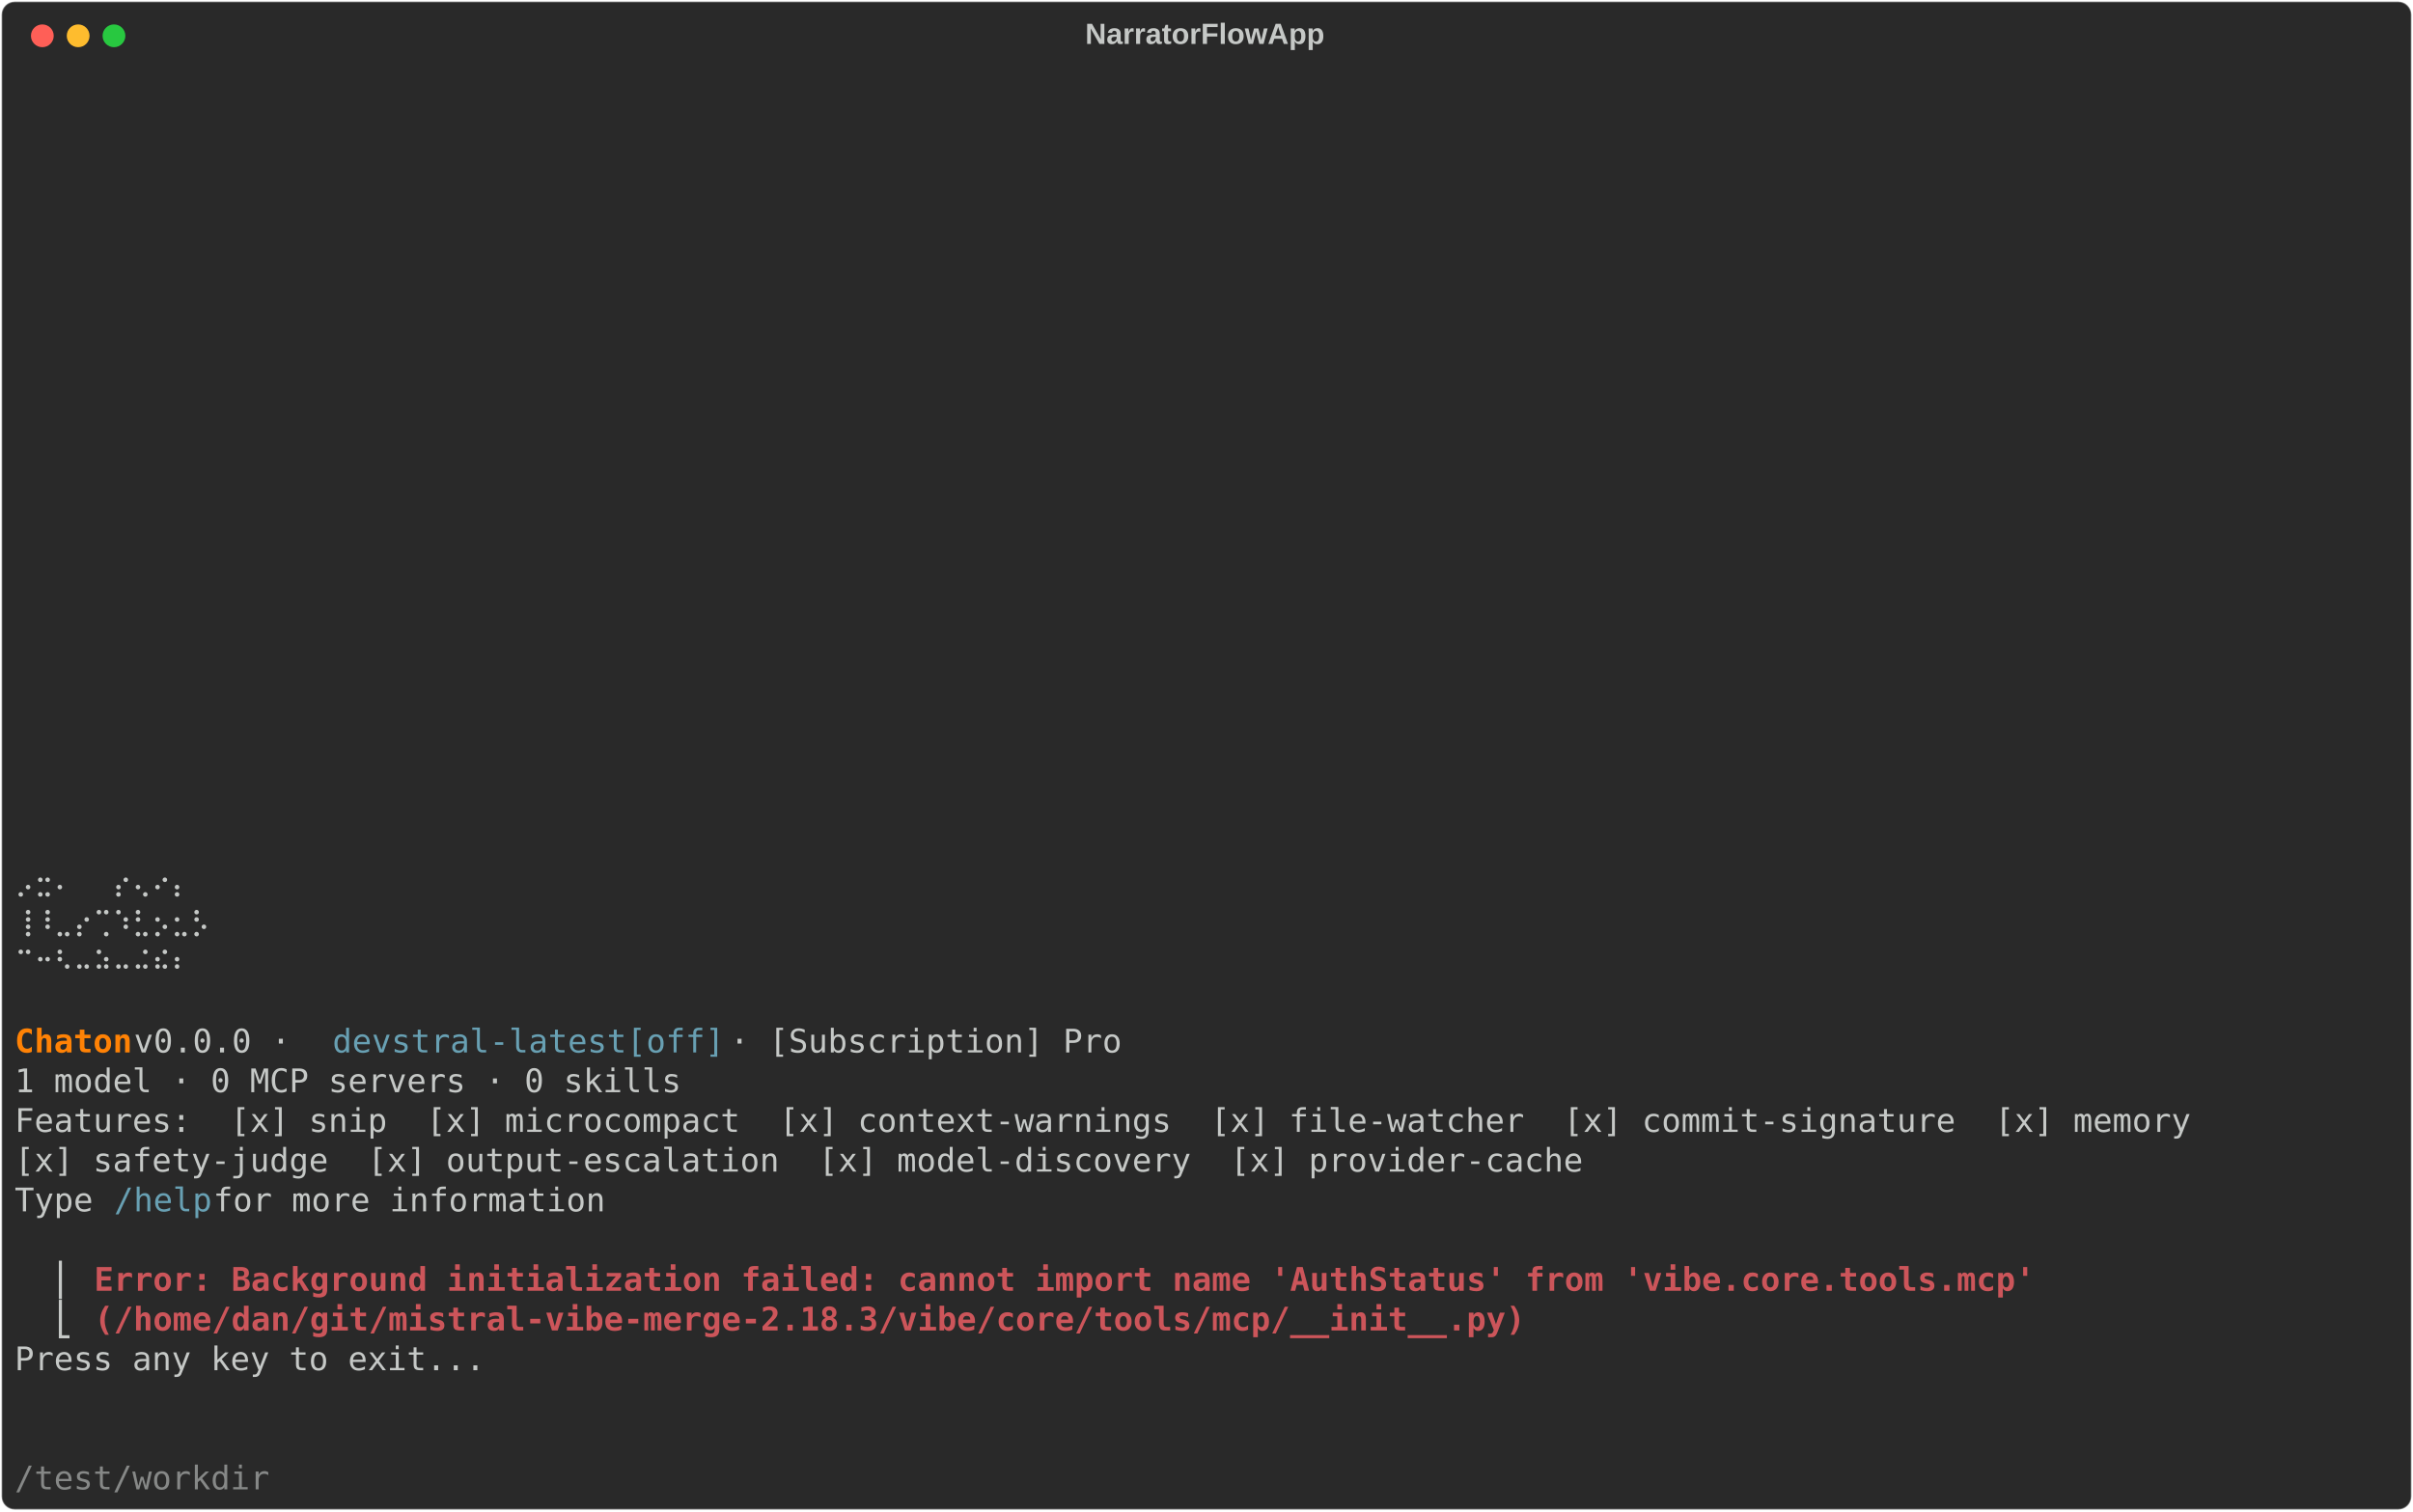
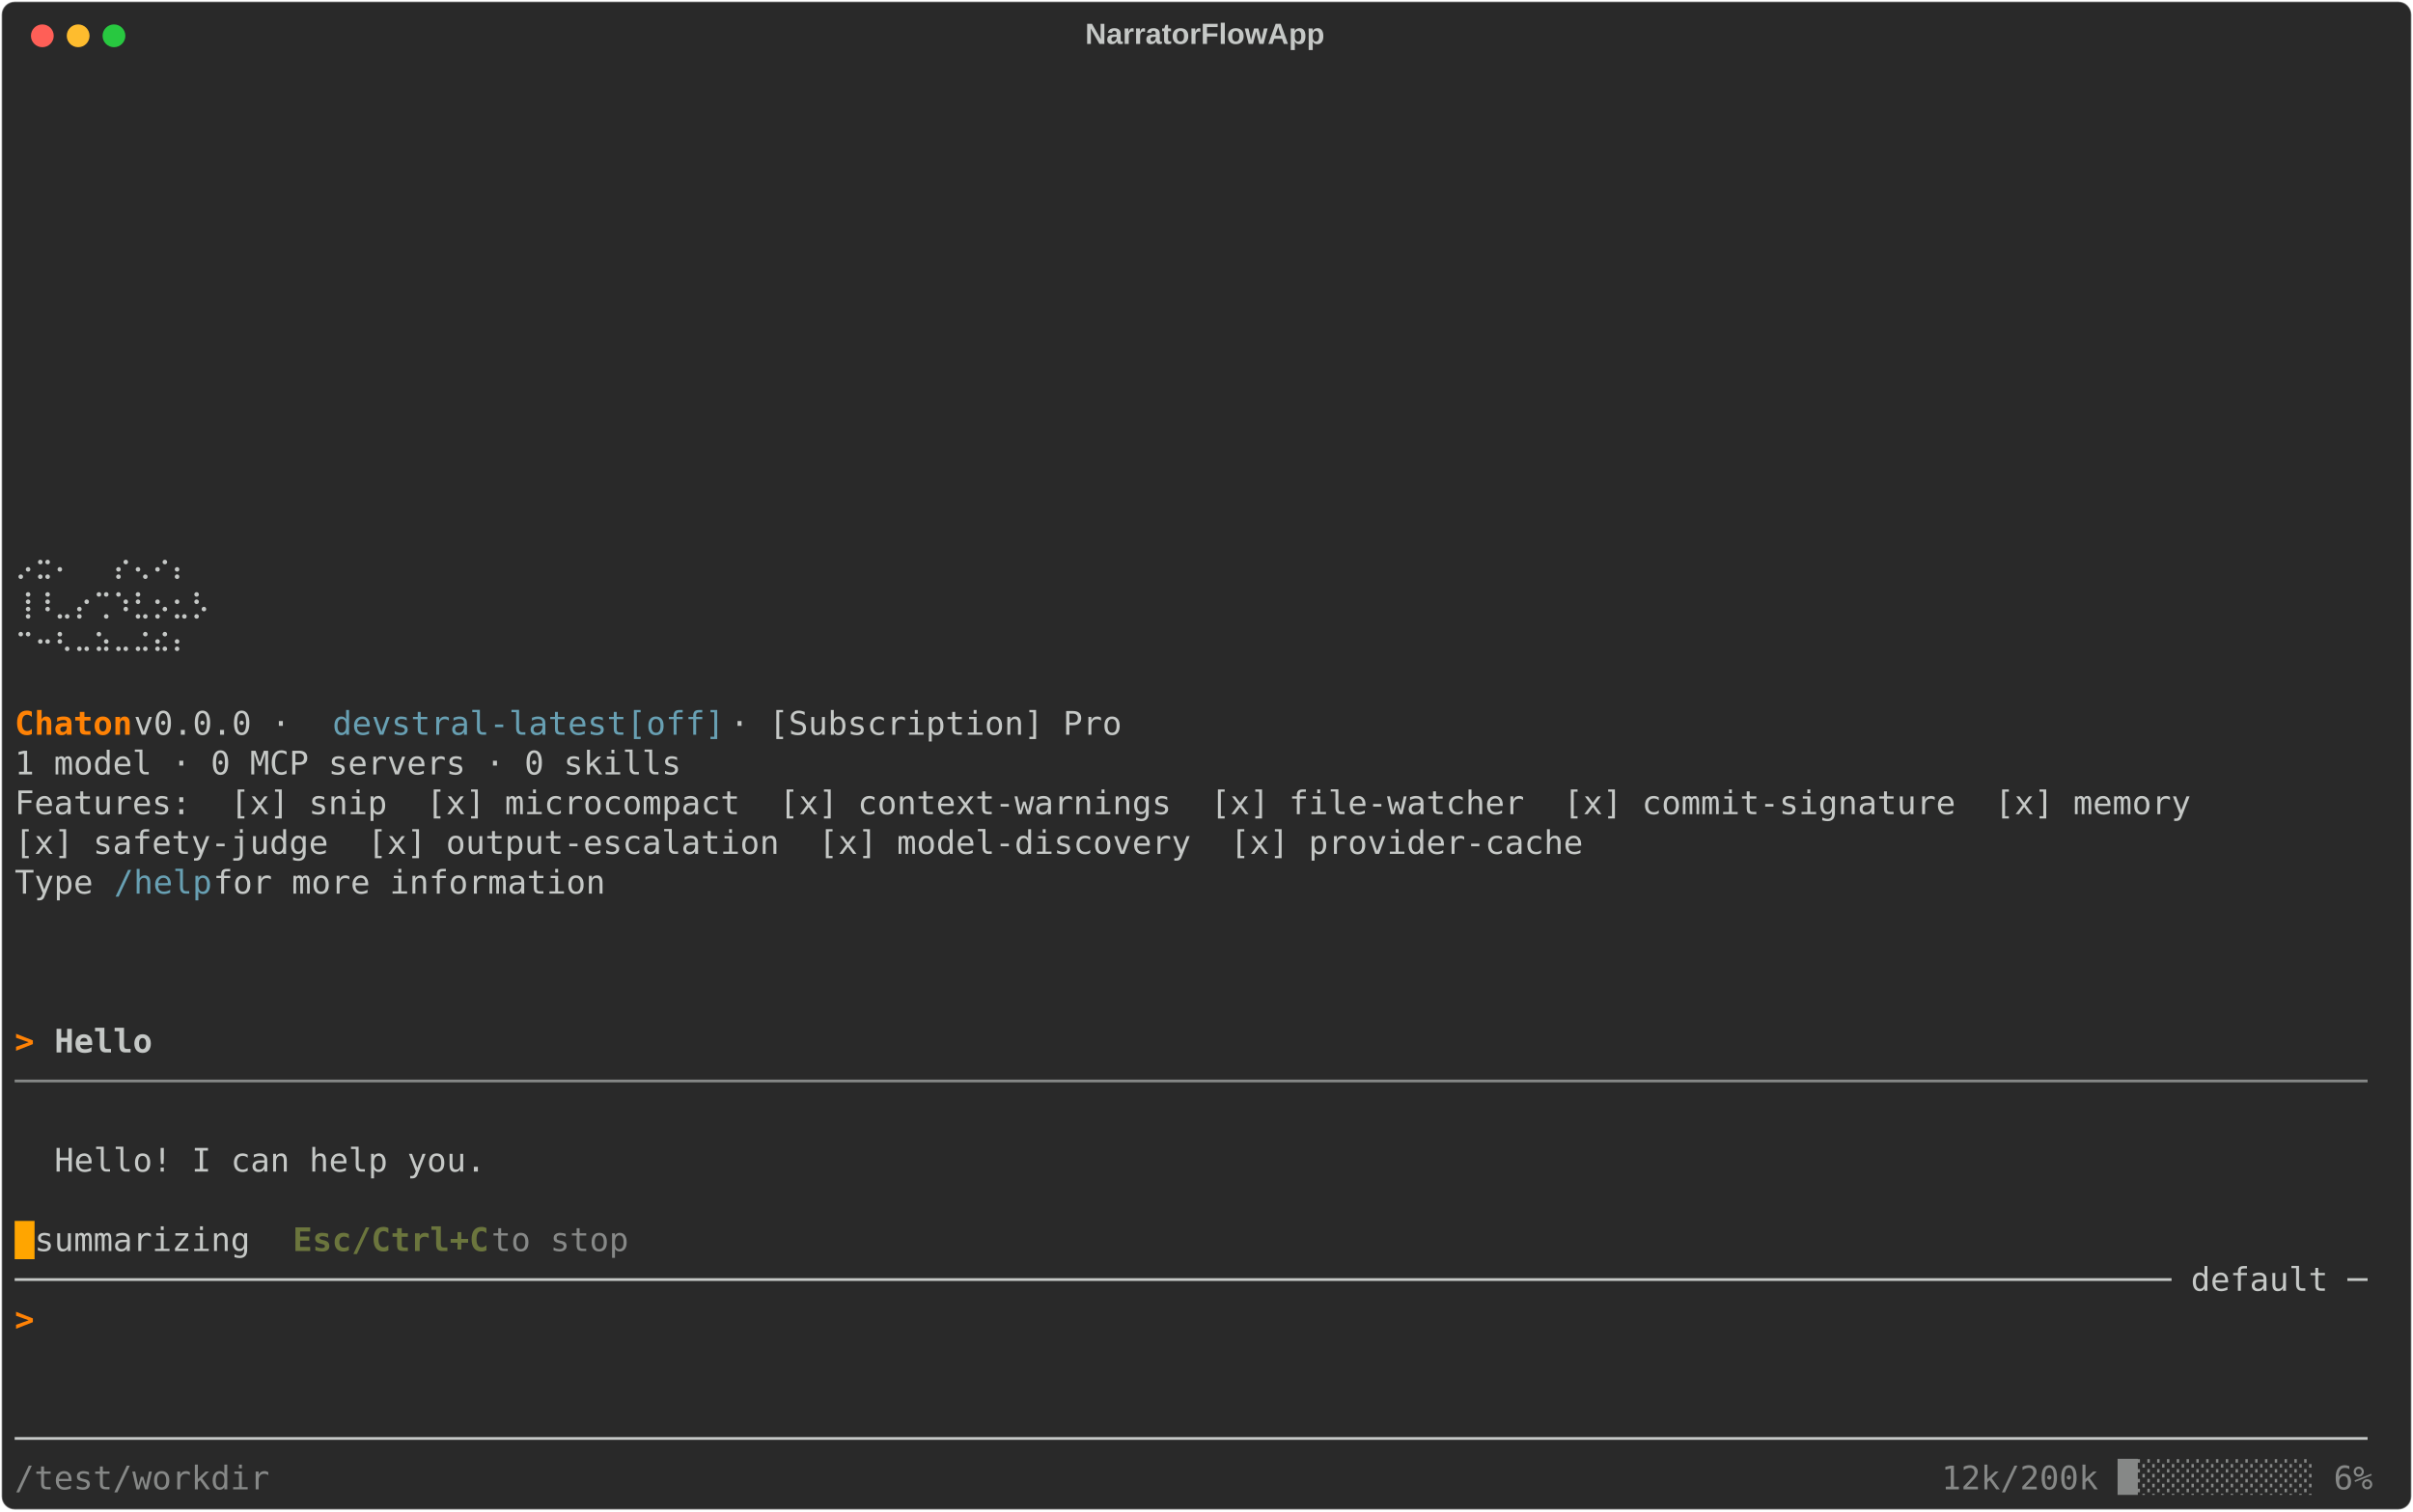
<svg xmlns="http://www.w3.org/2000/svg" class="rich-terminal" viewBox="0 0 1482 928.4">
  <style>

    @font-face {
        font-family: "Fira Code";
        src: local("FiraCode-Regular"),
                url("https://cdnjs.cloudflare.com/ajax/libs/firacode/6.2.0/woff2/FiraCode-Regular.woff2") format("woff2"),
                url("https://cdnjs.cloudflare.com/ajax/libs/firacode/6.2.0/woff/FiraCode-Regular.woff") format("woff");
        font-style: normal;
        font-weight: 400;
    }
    @font-face {
        font-family: "Fira Code";
        src: local("FiraCode-Bold"),
                url("https://cdnjs.cloudflare.com/ajax/libs/firacode/6.2.0/woff2/FiraCode-Bold.woff2") format("woff2"),
                url("https://cdnjs.cloudflare.com/ajax/libs/firacode/6.2.0/woff/FiraCode-Bold.woff") format("woff");
        font-style: bold;
        font-weight: 700;
    }

    .terminal-matrix {
        font-family: Fira Code, monospace;
        font-size: 20px;
        line-height: 24.4px;
        font-variant-east-asian: full-width;
    }

    .terminal-title {
        font-size: 18px;
        font-weight: bold;
        font-family: arial;
    }

    .terminal-r1 { fill: #c5c8c6 }
.terminal-r2 { fill: #ff8205;font-weight: bold }
.terminal-r3 { fill: #68a0b3 }
- .terminal-r4 { fill: #cc555a;font-weight: bold }
+ .terminal-r4 { fill: #c5c8c6;font-weight: bold }
.terminal-r5 { fill: #868887 }
+ .terminal-r6 { fill: #ffa500;font-weight: bold }
+ .terminal-r7 { fill: #6b753d;font-weight: bold }
    </style>
  <defs>
    <clipPath id="terminal-clip-terminal">
      <rect x="0" y="0" width="1463.0" height="877.4" />
    </clipPath>
    <clipPath id="terminal-line-0">
      <rect x="0" y="1.5" width="1464" height="24.65" />
    </clipPath>
    <clipPath id="terminal-line-1">
      <rect x="0" y="25.9" width="1464" height="24.65" />
    </clipPath>
    <clipPath id="terminal-line-2">
      <rect x="0" y="50.3" width="1464" height="24.65" />
    </clipPath>
    <clipPath id="terminal-line-3">
      <rect x="0" y="74.7" width="1464" height="24.65" />
    </clipPath>
    <clipPath id="terminal-line-4">
      <rect x="0" y="99.1" width="1464" height="24.65" />
    </clipPath>
    <clipPath id="terminal-line-5">
      <rect x="0" y="123.5" width="1464" height="24.65" />
    </clipPath>
    <clipPath id="terminal-line-6">
      <rect x="0" y="147.9" width="1464" height="24.65" />
    </clipPath>
    <clipPath id="terminal-line-7">
      <rect x="0" y="172.3" width="1464" height="24.65" />
    </clipPath>
    <clipPath id="terminal-line-8">
      <rect x="0" y="196.7" width="1464" height="24.65" />
    </clipPath>
    <clipPath id="terminal-line-9">
      <rect x="0" y="221.1" width="1464" height="24.65" />
    </clipPath>
    <clipPath id="terminal-line-10">
      <rect x="0" y="245.5" width="1464" height="24.65" />
    </clipPath>
    <clipPath id="terminal-line-11">
      <rect x="0" y="269.9" width="1464" height="24.65" />
    </clipPath>
    <clipPath id="terminal-line-12">
      <rect x="0" y="294.3" width="1464" height="24.65" />
    </clipPath>
    <clipPath id="terminal-line-13">
      <rect x="0" y="318.7" width="1464" height="24.65" />
    </clipPath>
    <clipPath id="terminal-line-14">
      <rect x="0" y="343.1" width="1464" height="24.65" />
    </clipPath>
    <clipPath id="terminal-line-15">
      <rect x="0" y="367.5" width="1464" height="24.65" />
    </clipPath>
    <clipPath id="terminal-line-16">
      <rect x="0" y="391.9" width="1464" height="24.65" />
    </clipPath>
    <clipPath id="terminal-line-17">
      <rect x="0" y="416.3" width="1464" height="24.65" />
    </clipPath>
    <clipPath id="terminal-line-18">
      <rect x="0" y="440.7" width="1464" height="24.65" />
    </clipPath>
    <clipPath id="terminal-line-19">
      <rect x="0" y="465.1" width="1464" height="24.65" />
    </clipPath>
    <clipPath id="terminal-line-20">
      <rect x="0" y="489.5" width="1464" height="24.65" />
    </clipPath>
    <clipPath id="terminal-line-21">
      <rect x="0" y="513.9" width="1464" height="24.65" />
    </clipPath>
    <clipPath id="terminal-line-22">
      <rect x="0" y="538.3" width="1464" height="24.65" />
    </clipPath>
    <clipPath id="terminal-line-23">
      <rect x="0" y="562.7" width="1464" height="24.65" />
    </clipPath>
    <clipPath id="terminal-line-24">
      <rect x="0" y="587.1" width="1464" height="24.65" />
    </clipPath>
    <clipPath id="terminal-line-25">
      <rect x="0" y="611.5" width="1464" height="24.65" />
    </clipPath>
    <clipPath id="terminal-line-26">
      <rect x="0" y="635.9" width="1464" height="24.65" />
    </clipPath>
    <clipPath id="terminal-line-27">
      <rect x="0" y="660.3" width="1464" height="24.65" />
    </clipPath>
    <clipPath id="terminal-line-28">
      <rect x="0" y="684.7" width="1464" height="24.65" />
    </clipPath>
    <clipPath id="terminal-line-29">
      <rect x="0" y="709.1" width="1464" height="24.65" />
    </clipPath>
    <clipPath id="terminal-line-30">
      <rect x="0" y="733.5" width="1464" height="24.65" />
    </clipPath>
    <clipPath id="terminal-line-31">
      <rect x="0" y="757.9" width="1464" height="24.65" />
    </clipPath>
    <clipPath id="terminal-line-32">
      <rect x="0" y="782.3" width="1464" height="24.65" />
    </clipPath>
    <clipPath id="terminal-line-33">
      <rect x="0" y="806.7" width="1464" height="24.65" />
    </clipPath>
    <clipPath id="terminal-line-34">
      <rect x="0" y="831.1" width="1464" height="24.65" />
    </clipPath>
  </defs>
  <rect fill="#292929" stroke="rgba(255,255,255,0.35)" stroke-width="1" x="1" y="1" width="1480" height="926.4" rx="8" />
  <text class="terminal-title" fill="#c5c8c6" text-anchor="middle" x="740" y="27">NarratorFlowApp</text>
  <g transform="translate(26,22)">
    <circle cx="0" cy="0" r="7" fill="#ff5f57" />
    <circle cx="22" cy="0" r="7" fill="#febc2e" />
    <circle cx="44" cy="0" r="7" fill="#28c840" />
  </g>
  <g transform="translate(9, 41)" clip-path="url(#terminal-clip-terminal)">
    <g class="terminal-matrix">
      <text class="terminal-r1" x="1464" y="20" textLength="12.2" clip-path="url(#terminal-line-0)">
</text>
      <text class="terminal-r1" x="1464" y="44.4" textLength="12.2" clip-path="url(#terminal-line-1)">
</text>
      <text class="terminal-r1" x="1464" y="68.8" textLength="12.2" clip-path="url(#terminal-line-2)">
</text>
      <text class="terminal-r1" x="1464" y="93.2" textLength="12.2" clip-path="url(#terminal-line-3)">
</text>
      <text class="terminal-r1" x="1464" y="117.6" textLength="12.2" clip-path="url(#terminal-line-4)">
</text>
      <text class="terminal-r1" x="1464" y="142" textLength="12.2" clip-path="url(#terminal-line-5)">
</text>
      <text class="terminal-r1" x="1464" y="166.4" textLength="12.2" clip-path="url(#terminal-line-6)">
</text>
      <text class="terminal-r1" x="1464" y="190.8" textLength="12.2" clip-path="url(#terminal-line-7)">
</text>
      <text class="terminal-r1" x="1464" y="215.2" textLength="12.2" clip-path="url(#terminal-line-8)">
</text>
      <text class="terminal-r1" x="1464" y="239.6" textLength="12.2" clip-path="url(#terminal-line-9)">
</text>
      <text class="terminal-r1" x="1464" y="264" textLength="12.2" clip-path="url(#terminal-line-10)">
</text>
      <text class="terminal-r1" x="1464" y="288.4" textLength="12.2" clip-path="url(#terminal-line-11)">
</text>
+       <text class="terminal-r1" x="0" y="312.8" textLength="134.2" clip-path="url(#terminal-line-12)">  ⡠⣒⠄  ⡔⢄⠔⡄</text>
      <text class="terminal-r1" x="1464" y="312.8" textLength="12.2" clip-path="url(#terminal-line-12)">
</text>
+       <text class="terminal-r1" x="0" y="337.2" textLength="134.2" clip-path="url(#terminal-line-13)"> ⢸⠸⣀⡔⢉⠱⣃⡢⣂⡣</text>
      <text class="terminal-r1" x="1464" y="337.2" textLength="12.2" clip-path="url(#terminal-line-13)">
</text>
+       <text class="terminal-r1" x="0" y="361.6" textLength="134.2" clip-path="url(#terminal-line-14)">  ⠉⠒⠣⠤⠵⠤⠬⠮⠆</text>
      <text class="terminal-r1" x="1464" y="361.6" textLength="12.2" clip-path="url(#terminal-line-14)">
</text>
      <text class="terminal-r1" x="1464" y="386" textLength="12.2" clip-path="url(#terminal-line-15)">
</text>
+       <text class="terminal-r2" x="0" y="410.4" textLength="73.2" clip-path="url(#terminal-line-16)">Chaton</text>
+       <text class="terminal-r1" x="73.2" y="410.4" textLength="122" clip-path="url(#terminal-line-16)"> v0.0.0 · </text>
+       <text class="terminal-r3" x="195.2" y="410.4" textLength="244" clip-path="url(#terminal-line-16)">devstral-latest[off]</text>
+       <text class="terminal-r1" x="439.2" y="410.4" textLength="256.2" clip-path="url(#terminal-line-16)"> · [Subscription] Pro</text>
      <text class="terminal-r1" x="1464" y="410.4" textLength="12.2" clip-path="url(#terminal-line-16)">
</text>
+       <text class="terminal-r1" x="0" y="434.8" textLength="414.8" clip-path="url(#terminal-line-17)">1 model · 0 MCP servers · 0 skills</text>
      <text class="terminal-r1" x="1464" y="434.8" textLength="12.2" clip-path="url(#terminal-line-17)">
</text>
+       <text class="terminal-r1" x="0" y="459.2" textLength="1354.2" clip-path="url(#terminal-line-18)">Features:  [x] snip  [x] microcompact  [x] context-warnings  [x] file-watcher  [x] commit-signature  [x] memory</text>
      <text class="terminal-r1" x="1464" y="459.2" textLength="12.2" clip-path="url(#terminal-line-18)">
</text>
+       <text class="terminal-r1" x="0" y="483.6" textLength="1110.2" clip-path="url(#terminal-line-19)">           [x] safety-judge  [x] output-escalation  [x] model-discovery  [x] provider-cache</text>
      <text class="terminal-r1" x="1464" y="483.6" textLength="12.2" clip-path="url(#terminal-line-19)">
</text>
-       <text class="terminal-r1" x="0" y="508" textLength="134.2" clip-path="url(#terminal-line-20)">  ⡠⣒⠄  ⡔⢄⠔⡄</text>
+       <text class="terminal-r1" x="0" y="508" textLength="61" clip-path="url(#terminal-line-20)">Type </text>
+       <text class="terminal-r3" x="61" y="508" textLength="61" clip-path="url(#terminal-line-20)">/help</text>
+       <text class="terminal-r1" x="122" y="508" textLength="256.2" clip-path="url(#terminal-line-20)"> for more information</text>
      <text class="terminal-r1" x="1464" y="508" textLength="12.2" clip-path="url(#terminal-line-20)">
</text>
-       <text class="terminal-r1" x="0" y="532.4" textLength="134.2" clip-path="url(#terminal-line-21)"> ⢸⠸⣀⡔⢉⠱⣃⡢⣂⡣</text>
      <text class="terminal-r1" x="1464" y="532.4" textLength="12.2" clip-path="url(#terminal-line-21)">
</text>
-       <text class="terminal-r1" x="0" y="556.8" textLength="134.2" clip-path="url(#terminal-line-22)">  ⠉⠒⠣⠤⠵⠤⠬⠮⠆</text>
      <text class="terminal-r1" x="1464" y="556.8" textLength="12.2" clip-path="url(#terminal-line-22)">
</text>
      <text class="terminal-r1" x="1464" y="581.2" textLength="12.2" clip-path="url(#terminal-line-23)">
</text>
-       <text class="terminal-r2" x="0" y="605.6" textLength="73.2" clip-path="url(#terminal-line-24)">Chaton</text>
-       <text class="terminal-r1" x="73.2" y="605.6" textLength="122" clip-path="url(#terminal-line-24)"> v0.0.0 · </text>
-       <text class="terminal-r3" x="195.2" y="605.6" textLength="244" clip-path="url(#terminal-line-24)">devstral-latest[off]</text>
-       <text class="terminal-r1" x="439.2" y="605.6" textLength="256.2" clip-path="url(#terminal-line-24)"> · [Subscription] Pro</text>
+       <text class="terminal-r2" x="0" y="605.6" textLength="24.4" clip-path="url(#terminal-line-24)">&gt; </text>
+       <text class="terminal-r4" x="24.4" y="605.6" textLength="61" clip-path="url(#terminal-line-24)">Hello</text>
      <text class="terminal-r1" x="1464" y="605.6" textLength="12.2" clip-path="url(#terminal-line-24)">
</text>
-       <text class="terminal-r1" x="0" y="630" textLength="414.8" clip-path="url(#terminal-line-25)">1 model · 0 MCP servers · 0 skills</text>
+       <text class="terminal-r5" x="0" y="630" textLength="1464" clip-path="url(#terminal-line-25)">────────────────────────────────────────────────────────────────────────────────────────────────────────────────────────</text>
      <text class="terminal-r1" x="1464" y="630" textLength="12.2" clip-path="url(#terminal-line-25)">
</text>
-       <text class="terminal-r1" x="0" y="654.4" textLength="1354.2" clip-path="url(#terminal-line-26)">Features:  [x] snip  [x] microcompact  [x] context-warnings  [x] file-watcher  [x] commit-signature  [x] memory</text>
      <text class="terminal-r1" x="1464" y="654.4" textLength="12.2" clip-path="url(#terminal-line-26)">
</text>
-       <text class="terminal-r1" x="0" y="678.8" textLength="1110.2" clip-path="url(#terminal-line-27)">           [x] safety-judge  [x] output-escalation  [x] model-discovery  [x] provider-cache</text>
+       <text class="terminal-r1" x="24.4" y="678.8" textLength="268.4" clip-path="url(#terminal-line-27)">Hello! I can help you.</text>
      <text class="terminal-r1" x="1464" y="678.8" textLength="12.2" clip-path="url(#terminal-line-27)">
</text>
-       <text class="terminal-r1" x="0" y="703.2" textLength="61" clip-path="url(#terminal-line-28)">Type </text>
-       <text class="terminal-r3" x="61" y="703.2" textLength="61" clip-path="url(#terminal-line-28)">/help</text>
-       <text class="terminal-r1" x="122" y="703.2" textLength="256.2" clip-path="url(#terminal-line-28)"> for more information</text>
      <text class="terminal-r1" x="1464" y="703.2" textLength="12.2" clip-path="url(#terminal-line-28)">
</text>
+       <text class="terminal-r6" x="0" y="727.6" textLength="12.2" clip-path="url(#terminal-line-29)">█</text>
+       <text class="terminal-r1" x="12.2" y="727.6" textLength="158.6" clip-path="url(#terminal-line-29)"> summarizing </text>
+       <text class="terminal-r7" x="170.8" y="727.6" textLength="122" clip-path="url(#terminal-line-29)">Esc/Ctrl+C</text>
+       <text class="terminal-r5" x="292.8" y="727.6" textLength="97.6" clip-path="url(#terminal-line-29)"> to stop</text>
      <text class="terminal-r1" x="1464" y="727.6" textLength="12.2" clip-path="url(#terminal-line-29)">
</text>
-       <text class="terminal-r1" x="24.4" y="752" textLength="12.2" clip-path="url(#terminal-line-30)">⎢</text>
-       <text class="terminal-r4" x="48.8" y="752" textLength="1207.8" clip-path="url(#terminal-line-30)">Error: Background initialization failed: cannot import name 'AuthStatus' from 'vibe.core.tools.mcp'</text>
+       <text class="terminal-r1" x="0" y="752" textLength="1464" clip-path="url(#terminal-line-30)">────────────────────────────────────────────────────────────────────────────────────────────────────────────── default ─</text>
      <text class="terminal-r1" x="1464" y="752" textLength="12.2" clip-path="url(#terminal-line-30)">
</text>
-       <text class="terminal-r1" x="24.4" y="776.4" textLength="12.2" clip-path="url(#terminal-line-31)">⎣</text>
-       <text class="terminal-r4" x="48.8" y="776.4" textLength="890.6" clip-path="url(#terminal-line-31)">(/home/dan/git/mistral-vibe-merge-2.18.3/vibe/core/tools/mcp/__init__.py)</text>
+       <text class="terminal-r2" x="0" y="776.4" textLength="12.2" clip-path="url(#terminal-line-31)">&gt;</text>
      <text class="terminal-r1" x="1464" y="776.4" textLength="12.2" clip-path="url(#terminal-line-31)">
</text>
-       <text class="terminal-r1" x="0" y="800.8" textLength="292.8" clip-path="url(#terminal-line-32)">Press any key to exit...</text>
      <text class="terminal-r1" x="1464" y="800.8" textLength="12.2" clip-path="url(#terminal-line-32)">
</text>
      <text class="terminal-r1" x="1464" y="825.2" textLength="12.2" clip-path="url(#terminal-line-33)">
</text>
+       <text class="terminal-r1" x="0" y="849.6" textLength="1464" clip-path="url(#terminal-line-34)">────────────────────────────────────────────────────────────────────────────────────────────────────────────────────────</text>
      <text class="terminal-r1" x="1464" y="849.6" textLength="12.2" clip-path="url(#terminal-line-34)">
</text>
      <text class="terminal-r5" x="0" y="874" textLength="158.6" clip-path="url(#terminal-line-35)">/test/workdir</text>
+       <text class="terminal-r5" x="1183.4" y="874" textLength="268.4" clip-path="url(#terminal-line-35)">12k/200k █░░░░░░░░░ 6%</text>
    </g>
  </g>
</svg>
